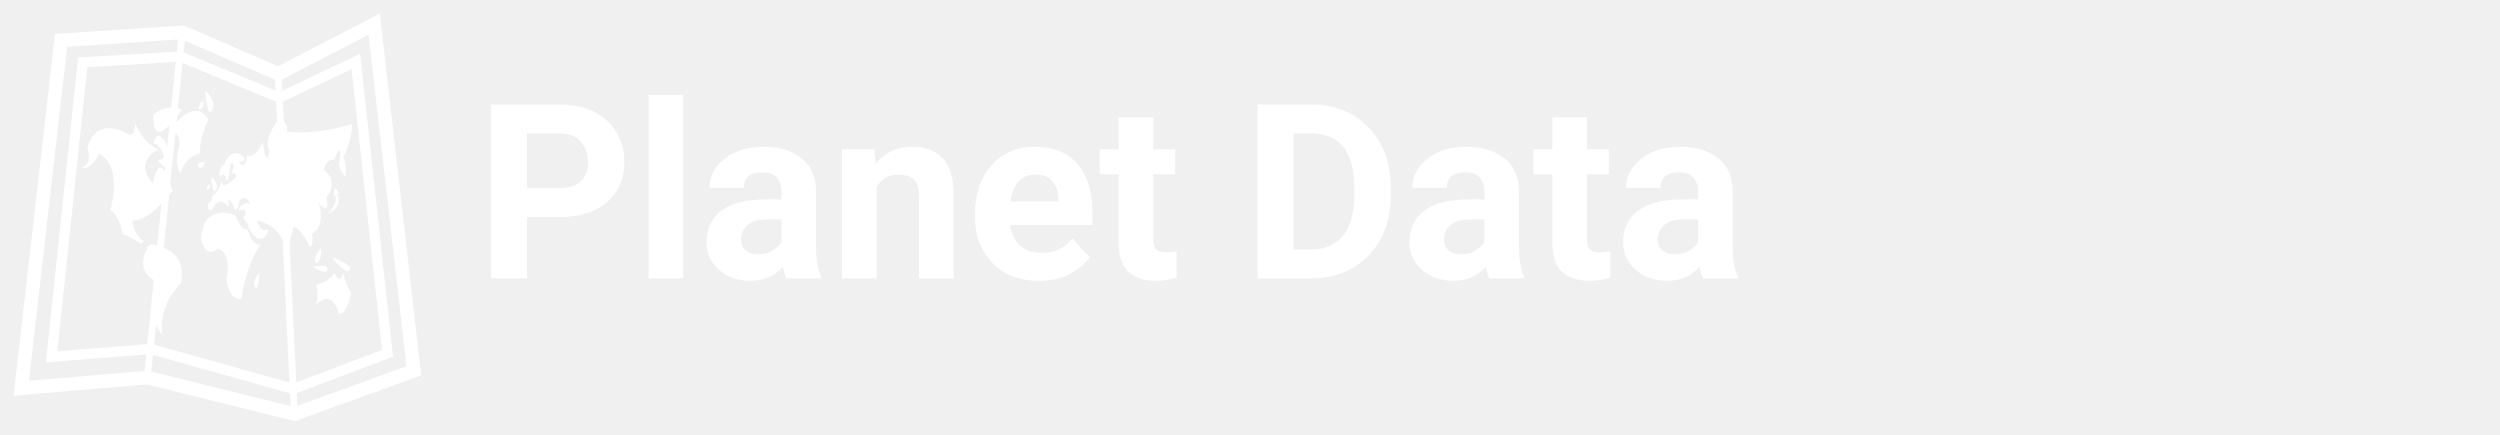
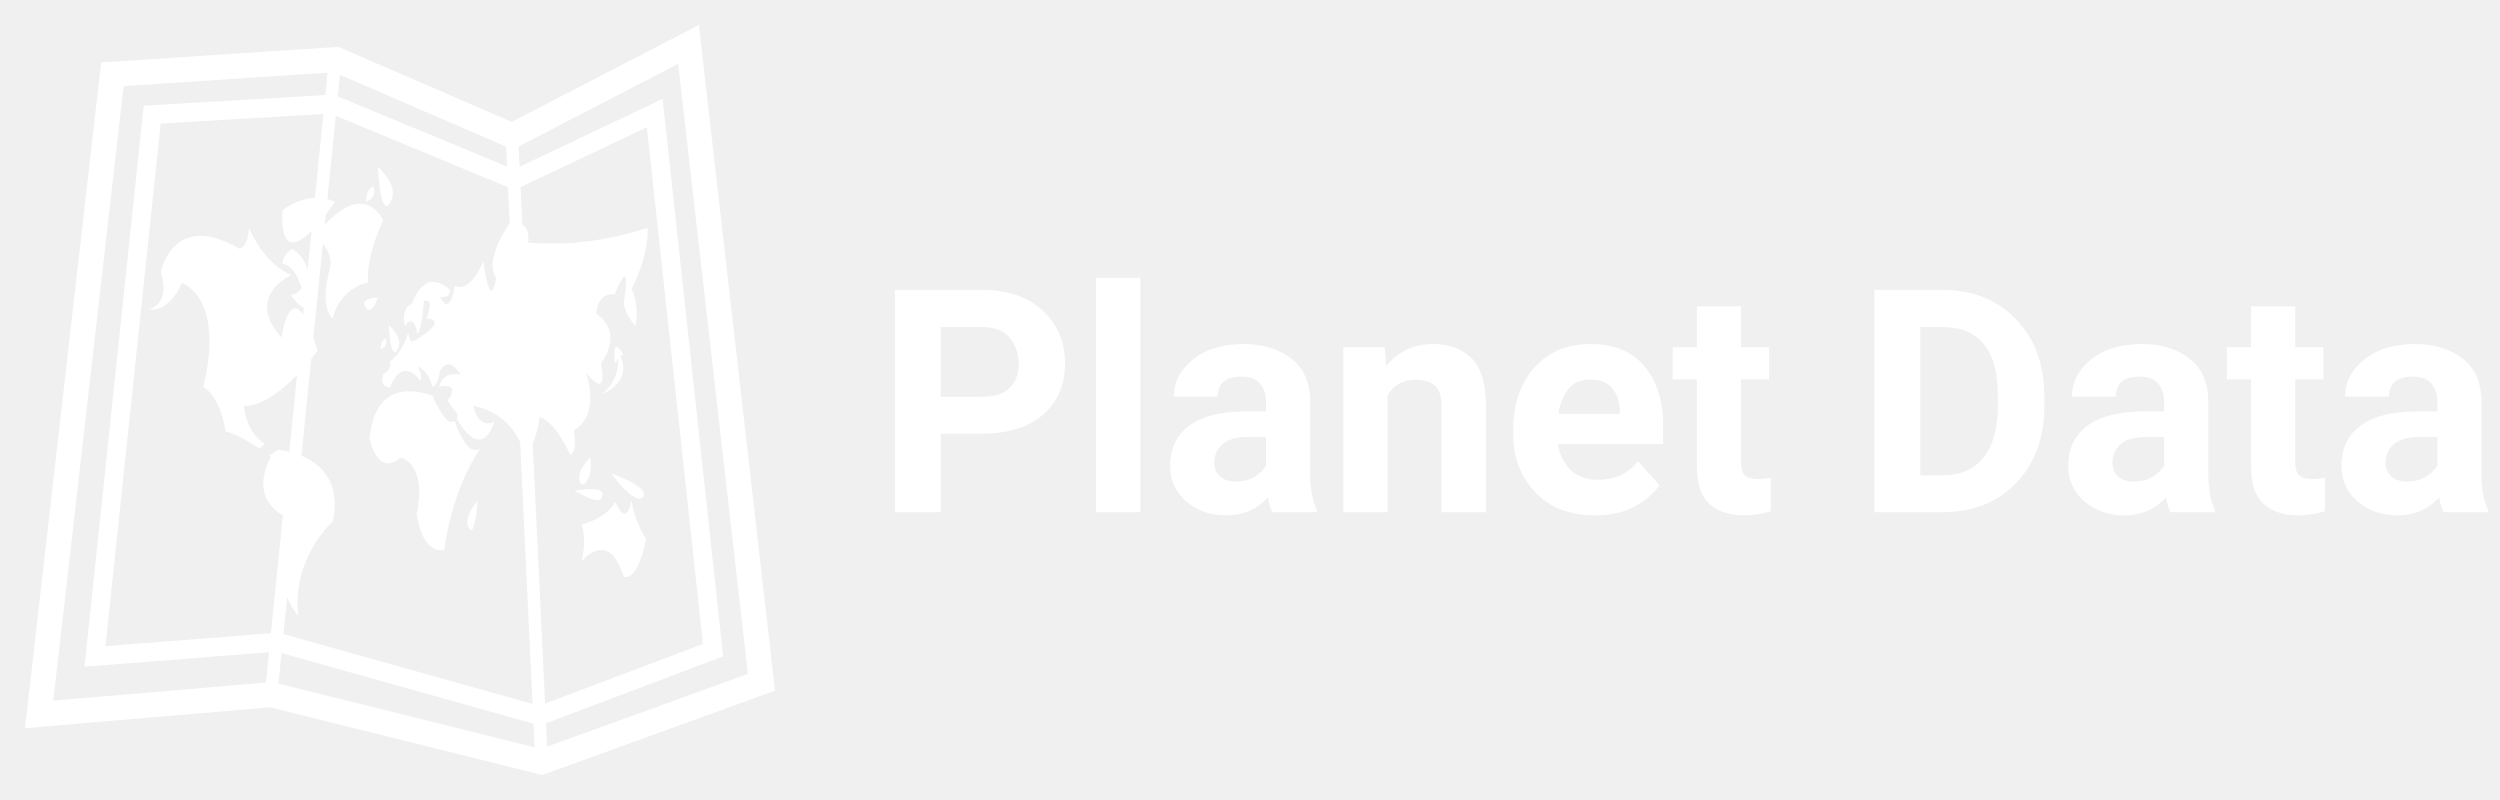
- <svg xmlns="http://www.w3.org/2000/svg" width="368" height="64">
+ <svg xmlns="http://www.w3.org/2000/svg" width="200" height="64">
  <path d="m55.909,2l-14.971,7.75l-13.875,-6l-18.972,1.25l-6.091,53.25l19.615,-1.667l21.771,5.417l18.614,-6.75l-6.091,-53.25zm-1.657,3.109l5.582,48.799l-16.064,5.825l-0.089,-1.874l14.171,-5.35l-4.842,-44.593l-11.445,5.428l-0.078,-1.626l0.371,-0.191l12.394,-6.418zm-11.637,30.34c0.222,-0.472 0.44,-1.135 0.544,-2.065c0,0 1.102,0.054 2.458,3.009c0,0 0.592,-0.059 0.297,-1.988c0,0 2.117,-0.853 0.975,-4.604c0,0 1.776,2.446 1.186,-0.734c0,0 1.948,-2.388 -0.379,-3.976c0,0 0.08,-1.761 1.479,-1.535c0,0 1.398,-3.636 0.724,0.681c0,0 0.04,0.854 0.929,1.817c0,0 0.383,-1.419 -0.296,-2.949c0,0 1.399,-2.618 1.271,-4.887c0,0 -4.532,1.681 -9.575,1.179c0,0 0.246,-0.938 -0.443,-1.465l-0.141,-2.965l0.12,-0.057l9.984,-4.734l4.488,41.341l-12.629,4.769l-0.992,-20.837zm-1.838,-17.594c-0.521,0.743 -1.967,3.028 -1.088,4.396c0,0 -0.426,2.963 -1.02,-1.359c0,0 -0.971,2.551 -2.285,1.982c0,0 -0.361,2.582 -1.188,0.852c0,0 0.677,0.285 0.826,-0.51c0,0 -1.909,-2.045 -3.05,1.047c0,0 -0.932,0.371 -0.571,1.821c0,0 0.654,-1.196 0.994,0.625c0,0 0.361,-0.284 0.512,-2.615c0,0 0.906,-0.452 0.206,1.39c0,0 2.076,0.033 -1.141,1.874c0,0 -0.178,-0.03 -0.318,-0.736c0,0 -0.487,1.7 -1.485,2.303c0,0 0.234,0.679 -0.506,0.991c0,0 -0.401,1.052 0.553,1.052c0,0 0.825,-2.528 2.393,-0.539c0,0 0.299,-0.113 -0.168,-1.108c0,0 0.824,0.316 1.143,1.619c0,0 0.509,-0.088 0.59,-1.221c0,0 0.639,-1.448 1.678,0.257c0,0 -1.379,-0.399 -1.737,0.992c0,0 0.652,-0.285 1.058,0.114c0,0 0.041,0.649 -0.375,0.9c0.18,0.338 0.375,0.662 0.647,0.936c0.076,0.071 0.125,0.165 0.139,0.268c0.014,0.103 -0.008,0.207 -0.062,0.295c0.734,1.256 2.09,2.928 3.039,0.259c0,0 -1.27,0.721 -1.695,-1.268c0,0 2.563,0.326 3.745,2.897l0.995,20.948l-19.932,-5.59l0.299,-2.957c0.414,1.061 0.899,1.492 0.899,1.492c-0.563,-4.615 2.767,-7.572 2.767,-7.572c0.647,-3.168 -0.998,-4.59 -2.523,-5.23l0.783,-7.748c0.314,-0.391 0.499,-0.652 0.499,-0.652c-0.113,-0.389 -0.223,-0.73 -0.328,-1.042l0.759,-7.518c0.638,0.777 0.711,1.483 0.532,2.125c-0.821,2.953 0.235,3.858 0.235,3.858c0.641,-2.494 2.841,-2.892 2.841,-2.892c-0.126,-2.332 1.228,-4.983 1.228,-4.983c-1.473,-2.531 -3.58,-0.824 -4.684,0.384l0.086,-0.849c0.226,-0.291 0.462,-0.608 0.717,-0.97c0,0 -0.211,-0.145 -0.594,-0.251l0.672,-6.655l13.684,5.672l0.096,0.04l0.135,2.876zm-15.582,-2.035c-0.682,0.032 -1.555,0.267 -2.582,0.977c0,0 -0.488,4.482 2.314,1.673l-0.313,3.101c-0.366,-1.224 -1.234,-1.65 -1.234,-1.65c-0.85,0.514 -0.765,1.194 -0.765,1.194c0.771,0.116 1.242,1.044 1.519,1.914c-0.156,0.239 -0.423,0.512 -0.884,0.557c0,0 0.537,0.807 1.057,1.033l-0.057,0.556c-1.21,-1.813 -1.734,1.83 -1.734,1.83c-2.991,-3.333 0.794,-5.001 0.794,-5.001c-2.317,-0.979 -3.39,-3.785 -3.39,-3.785c-0.113,1.743 -0.792,1.666 -0.792,1.666c-5.31,-3.104 -6.266,1.895 -6.266,1.895c0.843,2.648 -0.964,2.951 -0.964,2.951c1.75,0.302 2.653,-2.121 2.653,-2.121c3.618,1.818 1.697,8.331 1.697,8.331c1.411,0.83 1.807,3.559 1.807,3.559c0.983,0.298 1.99,0.9 2.696,1.377c0.137,-0.123 0.278,-0.24 0.426,-0.349c-1.65,-1.166 -1.653,-3.054 -1.653,-3.054c1.497,0 3.089,-1.29 4.238,-2.476l-0.62,6.143c-0.279,-0.07 -0.562,-0.125 -0.847,-0.163c-0.267,0.128 -0.517,0.287 -0.746,0.474l0.122,0.095c-1.664,3.197 0.586,4.479 0.959,4.664l-0.955,9.45l-13.236,1.035l4.415,-41.814l13.018,-0.766l-0.677,6.704zm-2.674,36.423l20.159,5.654l0.09,1.889l-20.496,-5.1l0.247,-2.443zm17.965,-40.509l0.076,1.59l-13.542,-5.613l0.174,-1.726l12.95,5.601l0.342,0.148zm-30.597,-4.848l16.317,-1.075l-0.181,1.794l-14.529,0.854l-4.737,44.874l14.765,-1.157l-0.246,2.428l-17.013,1.447l5.624,-49.165z" fill="white" id="path64" />
  <path d="m32.062,36.617c0,0 2.122,0.397 1.273,4.486c0,0 0.339,3.187 2.2,2.896c0,0 0.508,-4.599 2.881,-8.122c0,0 -0.962,0.958 -2.053,-2.219c-0.165,0.12 -0.389,0.148 -0.576,-0.038c-0.47,-0.469 -0.754,-1.06 -1.06,-1.654c-0.043,-0.085 -0.061,-0.182 -0.051,-0.277c-1.544,-0.576 -4.671,-1.154 -5.114,3.393c0.001,0 0.592,3.13 2.5,1.535z" fill="white" id="path66" />
  <path d="m31.09,25.995c0.146,2.048 0.42,2.67 0.779,1.819c0.361,-0.844 -0.779,-1.819 -0.779,-1.819z" fill="white" id="path68" />
  <path d="m30.449,27.928c0,0 0.597,-0.088 0.426,-0.839c0,0 -0.426,0.044 -0.426,0.839z" fill="white" id="path70" />
  <path d="m30.219,23.811c0,0 -1.505,0 -0.973,0.769c0.529,0.767 0.973,-0.769 0.973,-0.769z" fill="white" id="path72" />
  <path d="m37.74,42.468c0,0 0.46,-0.938 0.445,-2.384c0.001,0 -1.463,1.672 -0.445,2.384z" fill="white" id="path74" />
  <path d="m47.226,36.59c0,0 -1.06,0.967 -0.866,1.848c0.191,0.884 1.121,-0.174 0.866,-1.848z" fill="white" id="path76" />
  <path d="m51.465,39.717c0.465,-0.814 -2.547,-1.822 -2.547,-1.822c0.595,0.882 2.125,2.548 2.547,1.822z" fill="white" id="path78" />
  <path d="m48.096,39.891c0.707,-1.21 -2.14,-0.631 -2.14,-0.631c0,0 1.865,1.109 2.14,0.631z" fill="white" id="path80" />
  <path d="m49.215,40.143c0,0 -0.57,1.275 -2.688,1.812c0,0 0.447,1.025 0,2.958c0,0 2.138,-2.728 3.37,1.218c0,0 1.057,0.574 1.798,-2.999c0,0 -0.889,-1.287 -1.185,-3.117c0.001,-0.001 -0.293,2.344 -1.295,0.128z" fill="white" id="path82" />
  <path d="m49.633,28.51c0.135,-0.113 0.24,-0.154 0.24,-0.154c-1.037,-1.677 -0.658,0.74 -0.658,0.74c0.067,-0.159 0.146,-0.281 0.227,-0.384c0.055,0.716 -0.117,1.783 -1.235,2.797c-0.001,0 2.397,-0.904 1.426,-2.999z" fill="white" id="path84" />
  <path d="m31.332,15.955c0.523,-1.226 -1.121,-2.622 -1.121,-2.622c0.211,2.947 0.602,3.847 1.121,2.622z" fill="white" id="path86" />
  <path d="m29.288,16.116c0,0 0.851,-0.126 0.61,-1.204c0,0 -0.61,0.061 -0.61,1.204z" fill="white" id="path88" />
-   <text font-weight="bold" font-size="36px" font-family="Roboto" fill="#ffffff" xml:space="preserve" x="70" y="40.976" id="text102">
+   <text font-weight="bold" font-size="25px" font-family="Roboto" fill="#ffffff" xml:space="preserve" x="70" y="40.976" id="text102">
    <tspan x="70" y="40.976" id="tspan104">Planet Data</tspan>
  </text>
</svg>
